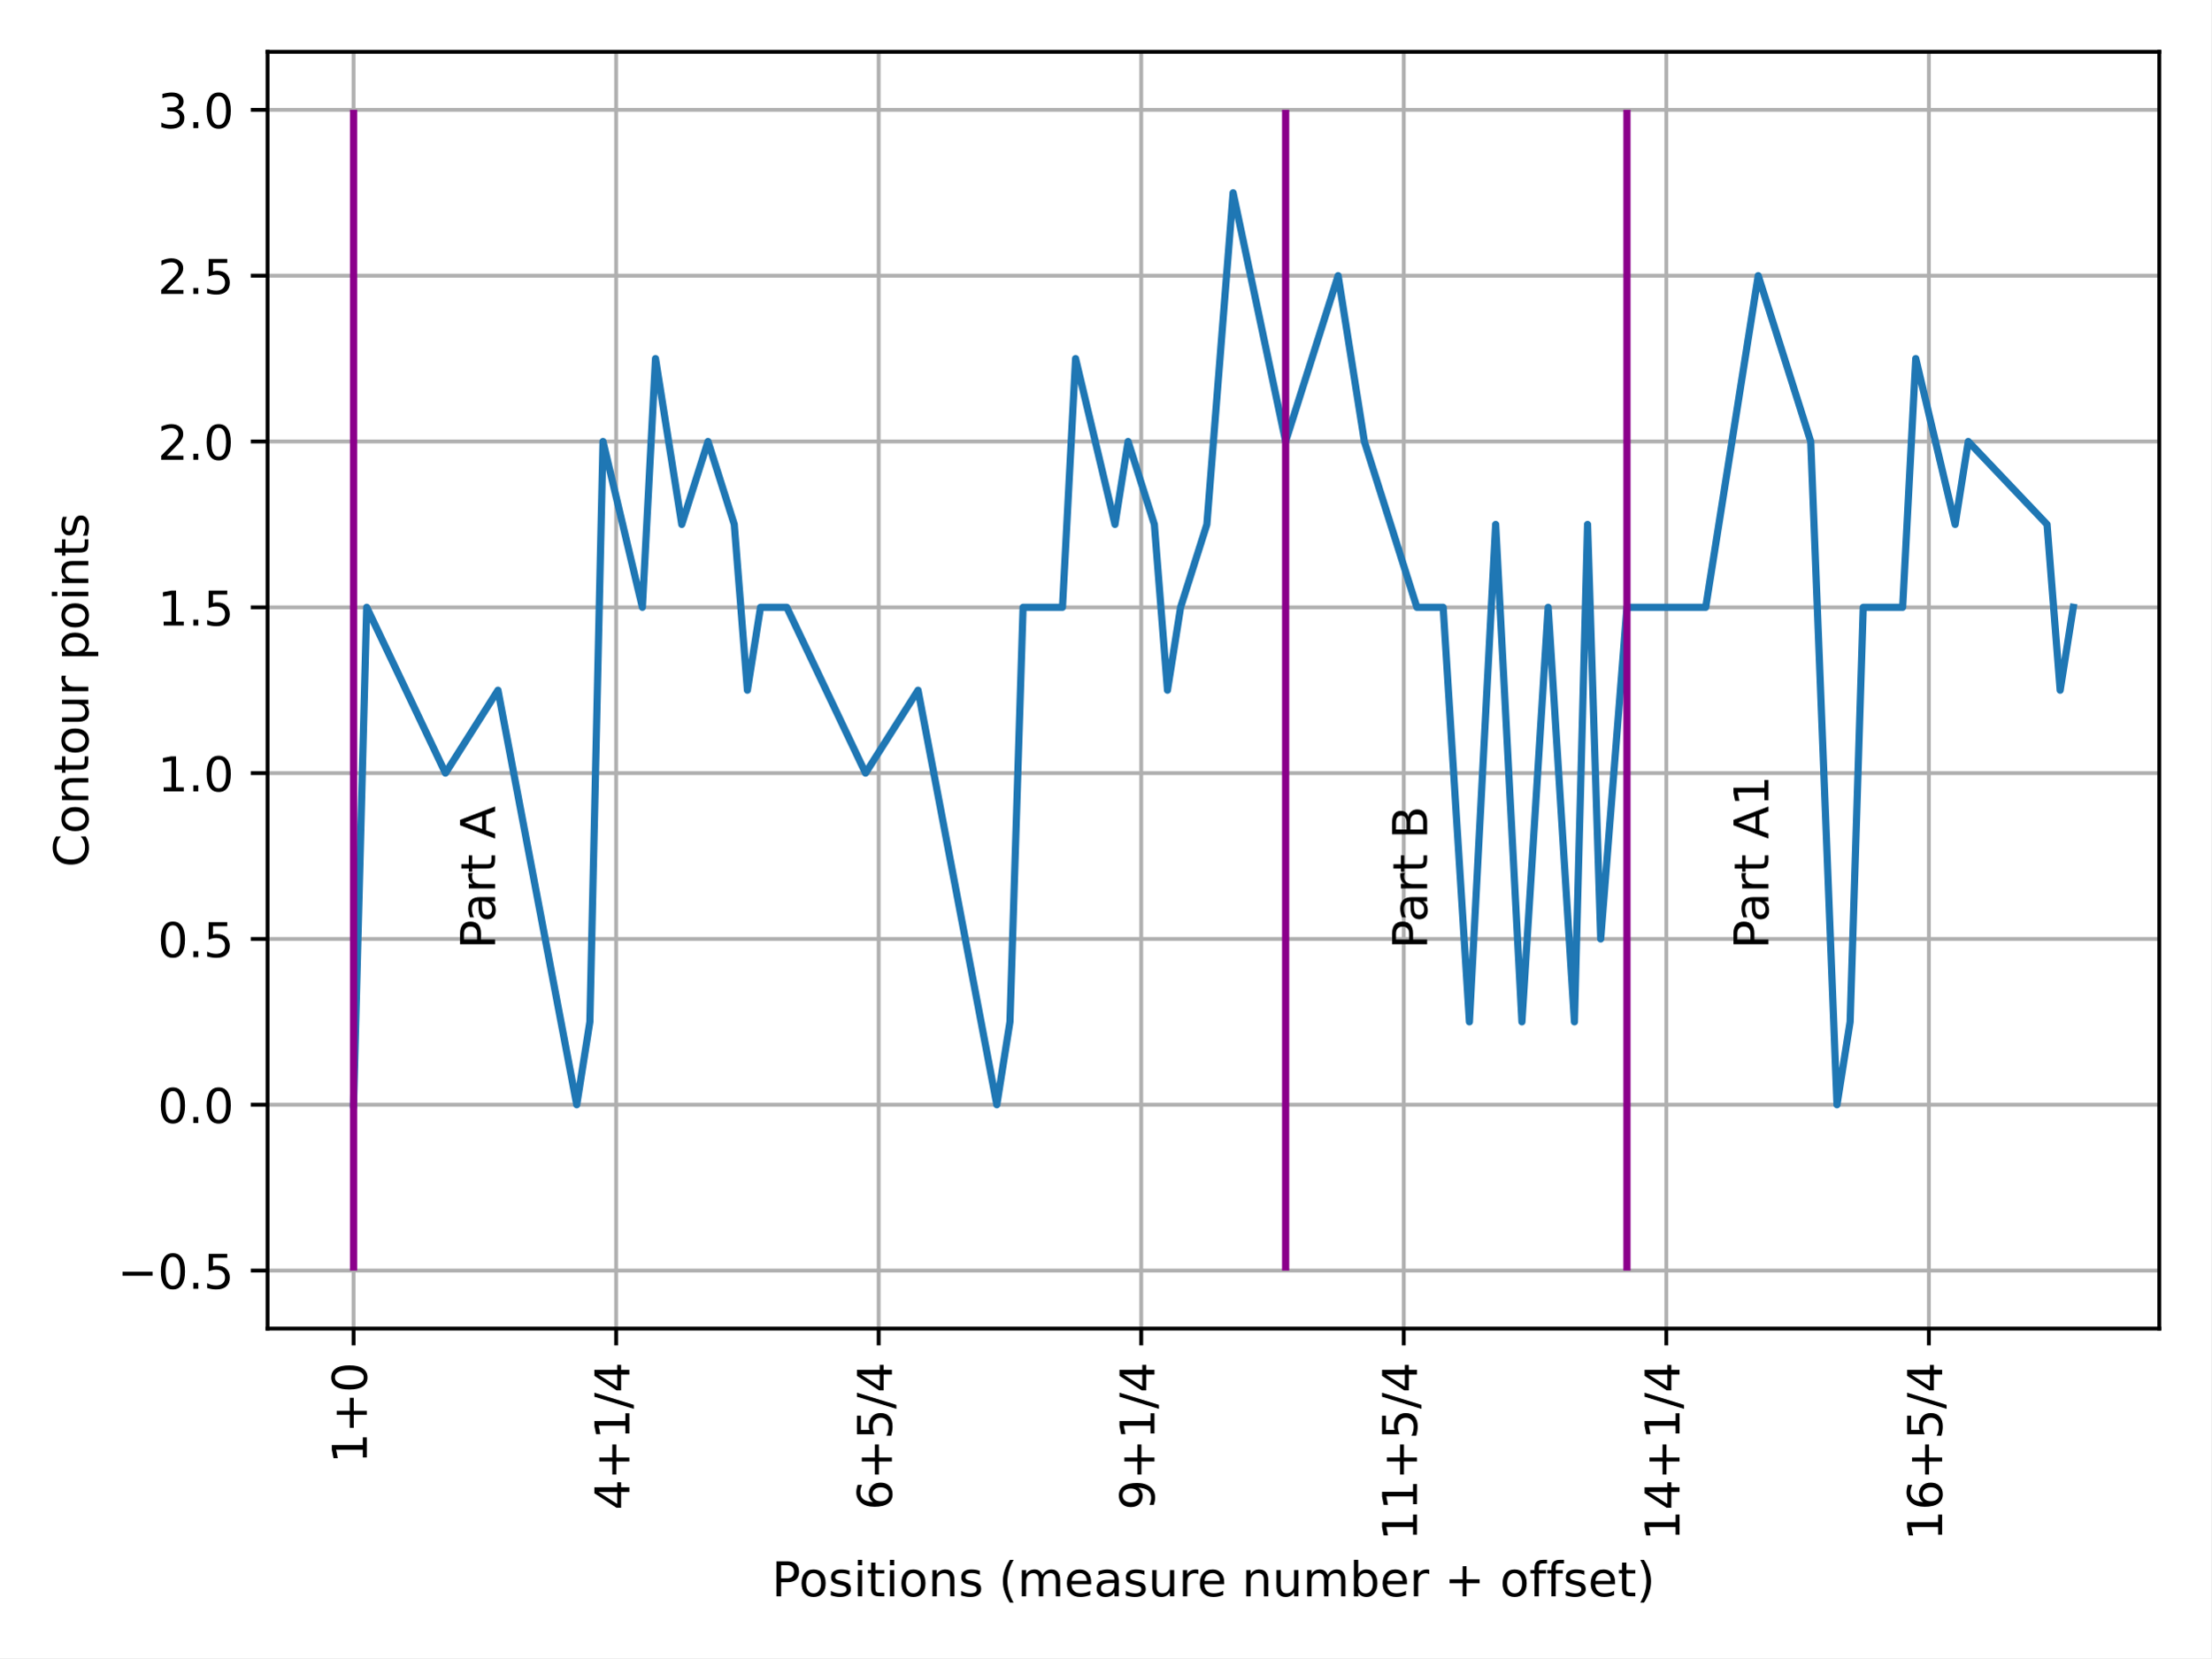
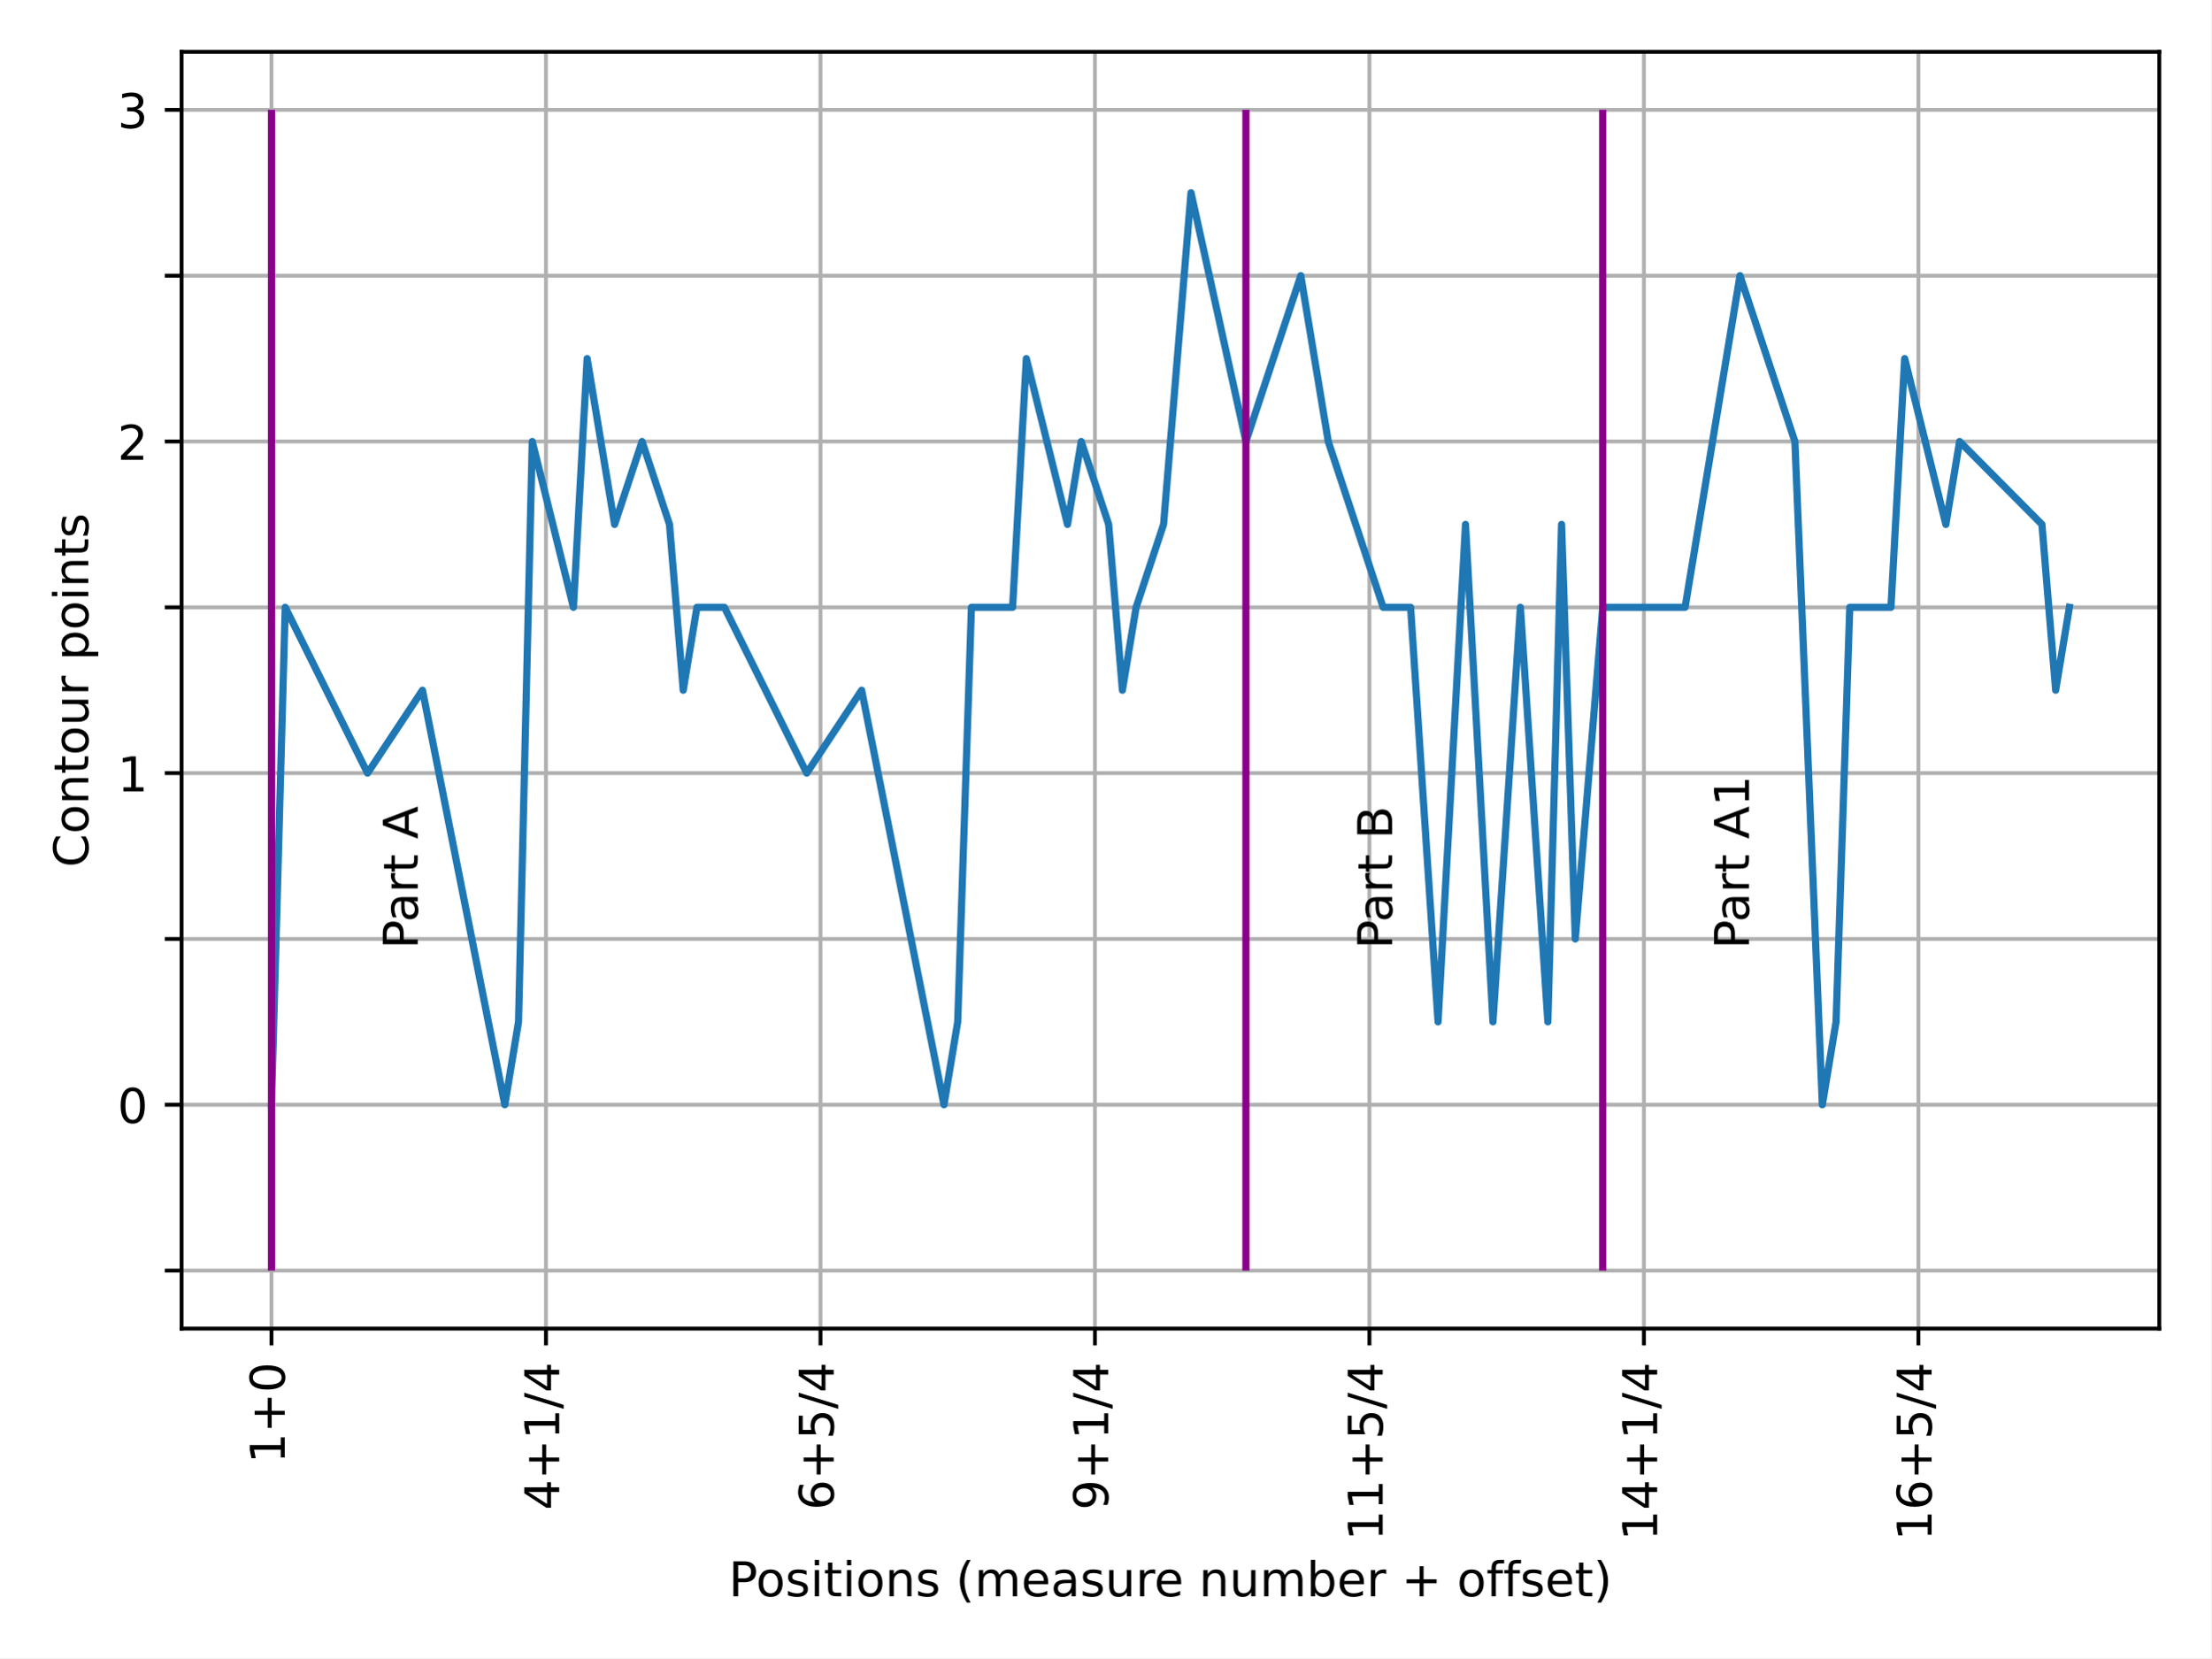
<svg xmlns="http://www.w3.org/2000/svg" xmlns:xlink="http://www.w3.org/1999/xlink" width="460.8pt" height="345.6pt" viewBox="0 0 460.8 345.6" version="1.1">
  <defs>
    <style type="text/css">*{stroke-linejoin: round; stroke-linecap: butt}</style>
  </defs>
  <g id="figure_1">
    <g id="patch_1">
      <path d="M 0 345.6  L 460.8 345.6  L 460.8 0  L 0 0  z " style="fill: #ffffff" />
    </g>
    <g id="axes_1">
      <g id="patch_2">
-         <path d="M 55.761 276.923  L 450 276.923  L 450 10.8  L 55.761 10.8  z " style="fill: #ffffff" />
+         <path d="M 37.841 276.923  L 450 276.923  L 450 10.8  L 37.841 10.8  z " style="fill: #ffffff" />
      </g>
      <g id="matplotlib.axis_1">
        <g id="xtick_1">
          <g id="line2d_1">
-             <path d="M 73.681 276.923  L 73.681 10.8  " clip-path="url(#pb06213fac6)" style="fill: none; stroke: #b0b0b0; stroke-width: 0.8; stroke-linecap: square" />
+             <path d="M 56.575 276.923  L 56.575 10.8  " clip-path="url(#p0c2e4387d0)" style="fill: none; stroke: #b0b0b0; stroke-width: 0.8; stroke-linecap: square" />
          </g>
          <g id="line2d_2">
            <defs>
-               <path id="m5da6b6246c" d="M 0 0  L 0 3.5  " style="stroke: #000000; stroke-width: 0.8" />
+               <path id="m12ea54682a" d="M 0 0  L 0 3.5  " style="stroke: #000000; stroke-width: 0.8" />
            </defs>
            <g>
-               <use xlink:href="#m5da6b6246c" x="73.681" y="276.923" style="stroke: #000000; stroke-width: 0.8" />
+               <use xlink:href="#m12ea54682a" x="56.575" y="276.923" style="stroke: #000000; stroke-width: 0.8" />
            </g>
          </g>
          <g id="text_1">
-             <g transform="translate(76.44027 305.0281) rotate(-90) scale(0.1 -0.1)">
+             <g transform="translate(59.33452 305.0281) rotate(-90) scale(0.1 -0.1)">
              <defs>
                <path id="DejaVuSans-31" d="M 794 531  L 1825 531  L 1825 4091  L 703 3866  L 703 4441  L 1819 4666  L 2450 4666  L 2450 531  L 3481 531  L 3481 0  L 794 0  L 794 531  z " transform="scale(0.015625)" />
                <path id="DejaVuSans-2b" d="M 2944 4013  L 2944 2272  L 4684 2272  L 4684 1741  L 2944 1741  L 2944 0  L 2419 0  L 2419 1741  L 678 1741  L 678 2272  L 2419 2272  L 2419 4013  L 2944 4013  z " transform="scale(0.015625)" />
                <path id="DejaVuSans-30" d="M 2034 4250  Q 1547 4250 1301 3770  Q 1056 3291 1056 2328  Q 1056 1369 1301 889  Q 1547 409 2034 409  Q 2525 409 2770 889  Q 3016 1369 3016 2328  Q 3016 3291 2770 3770  Q 2525 4250 2034 4250  z M 2034 4750  Q 2819 4750 3233 4129  Q 3647 3509 3647 2328  Q 3647 1150 3233 529  Q 2819 -91 2034 -91  Q 1250 -91 836 529  Q 422 1150 422 2328  Q 422 3509 836 4129  Q 1250 4750 2034 4750  z " transform="scale(0.015625)" />
              </defs>
              <use xlink:href="#DejaVuSans-31" />
              <use xlink:href="#DejaVuSans-2b" x="63.623" />
              <use xlink:href="#DejaVuSans-30" x="147.412" />
            </g>
          </g>
        </g>
        <g id="xtick_2">
          <g id="line2d_3">
-             <path d="M 128.398 276.923  L 128.398 10.8  " clip-path="url(#pb06213fac6)" style="fill: none; stroke: #b0b0b0; stroke-width: 0.8; stroke-linecap: square" />
+             <path d="M 113.78 276.923  L 113.78 10.8  " clip-path="url(#p0c2e4387d0)" style="fill: none; stroke: #b0b0b0; stroke-width: 0.8; stroke-linecap: square" />
          </g>
          <g id="line2d_4">
            <g>
-               <use xlink:href="#m5da6b6246c" x="128.398" y="276.923" style="stroke: #000000; stroke-width: 0.8" />
+               <use xlink:href="#m12ea54682a" x="113.78" y="276.923" style="stroke: #000000; stroke-width: 0.8" />
            </g>
          </g>
          <g id="text_2">
-             <g transform="translate(131.1577 314.7594) rotate(-90) scale(0.1 -0.1)">
+             <g transform="translate(116.5391 314.7594) rotate(-90) scale(0.1 -0.1)">
              <defs>
                <path id="DejaVuSans-34" d="M 2419 4116  L 825 1625  L 2419 1625  L 2419 4116  z M 2253 4666  L 3047 4666  L 3047 1625  L 3713 1625  L 3713 1100  L 3047 1100  L 3047 0  L 2419 0  L 2419 1100  L 313 1100  L 313 1709  L 2253 4666  z " transform="scale(0.015625)" />
                <path id="DejaVuSans-2f" d="M 1625 4666  L 2156 4666  L 531 -594  L 0 -594  L 1625 4666  z " transform="scale(0.015625)" />
              </defs>
              <use xlink:href="#DejaVuSans-34" />
              <use xlink:href="#DejaVuSans-2b" x="63.623" />
              <use xlink:href="#DejaVuSans-31" x="147.412" />
              <use xlink:href="#DejaVuSans-2f" x="211.035" />
              <use xlink:href="#DejaVuSans-34" x="244.727" />
            </g>
          </g>
        </g>
        <g id="xtick_3">
          <g id="line2d_5">
-             <path d="M 183.116 276.923  L 183.116 10.8  " clip-path="url(#pb06213fac6)" style="fill: none; stroke: #b0b0b0; stroke-width: 0.8; stroke-linecap: square" />
+             <path d="M 170.984 276.923  L 170.984 10.8  " clip-path="url(#p0c2e4387d0)" style="fill: none; stroke: #b0b0b0; stroke-width: 0.8; stroke-linecap: square" />
          </g>
          <g id="line2d_6">
            <g>
-               <use xlink:href="#m5da6b6246c" x="183.116" y="276.923" style="stroke: #000000; stroke-width: 0.8" />
+               <use xlink:href="#m12ea54682a" x="170.984" y="276.923" style="stroke: #000000; stroke-width: 0.8" />
            </g>
          </g>
          <g id="text_3">
-             <g transform="translate(185.8751 314.7594) rotate(-90) scale(0.1 -0.1)">
+             <g transform="translate(173.7438 314.7594) rotate(-90) scale(0.1 -0.1)">
              <defs>
                <path id="DejaVuSans-36" d="M 2113 2584  Q 1688 2584 1439 2293  Q 1191 2003 1191 1497  Q 1191 994 1439 701  Q 1688 409 2113 409  Q 2538 409 2786 701  Q 3034 994 3034 1497  Q 3034 2003 2786 2293  Q 2538 2584 2113 2584  z M 3366 4563  L 3366 3988  Q 3128 4100 2886 4159  Q 2644 4219 2406 4219  Q 1781 4219 1451 3797  Q 1122 3375 1075 2522  Q 1259 2794 1537 2939  Q 1816 3084 2150 3084  Q 2853 3084 3261 2657  Q 3669 2231 3669 1497  Q 3669 778 3244 343  Q 2819 -91 2113 -91  Q 1303 -91 875 529  Q 447 1150 447 2328  Q 447 3434 972 4092  Q 1497 4750 2381 4750  Q 2619 4750 2861 4703  Q 3103 4656 3366 4563  z " transform="scale(0.015625)" />
                <path id="DejaVuSans-35" d="M 691 4666  L 3169 4666  L 3169 4134  L 1269 4134  L 1269 2991  Q 1406 3038 1543 3061  Q 1681 3084 1819 3084  Q 2600 3084 3056 2656  Q 3513 2228 3513 1497  Q 3513 744 3044 326  Q 2575 -91 1722 -91  Q 1428 -91 1123 -41  Q 819 9 494 109  L 494 744  Q 775 591 1075 516  Q 1375 441 1709 441  Q 2250 441 2565 725  Q 2881 1009 2881 1497  Q 2881 1984 2565 2268  Q 2250 2553 1709 2553  Q 1456 2553 1204 2497  Q 953 2441 691 2322  L 691 4666  z " transform="scale(0.015625)" />
              </defs>
              <use xlink:href="#DejaVuSans-36" />
              <use xlink:href="#DejaVuSans-2b" x="63.623" />
              <use xlink:href="#DejaVuSans-35" x="147.412" />
              <use xlink:href="#DejaVuSans-2f" x="211.035" />
              <use xlink:href="#DejaVuSans-34" x="244.727" />
            </g>
          </g>
        </g>
        <g id="xtick_4">
          <g id="line2d_7">
-             <path d="M 237.833 276.923  L 237.833 10.8  " clip-path="url(#pb06213fac6)" style="fill: none; stroke: #b0b0b0; stroke-width: 0.8; stroke-linecap: square" />
+             <path d="M 228.189 276.923  L 228.189 10.8  " clip-path="url(#p0c2e4387d0)" style="fill: none; stroke: #b0b0b0; stroke-width: 0.8; stroke-linecap: square" />
          </g>
          <g id="line2d_8">
            <g>
-               <use xlink:href="#m5da6b6246c" x="237.833" y="276.923" style="stroke: #000000; stroke-width: 0.8" />
+               <use xlink:href="#m12ea54682a" x="228.189" y="276.923" style="stroke: #000000; stroke-width: 0.8" />
            </g>
          </g>
          <g id="text_4">
-             <g transform="translate(240.5926 314.7594) rotate(-90) scale(0.1 -0.1)">
+             <g transform="translate(230.9484 314.7594) rotate(-90) scale(0.1 -0.1)">
              <defs>
                <path id="DejaVuSans-39" d="M 703 97  L 703 672  Q 941 559 1184 500  Q 1428 441 1663 441  Q 2288 441 2617 861  Q 2947 1281 2994 2138  Q 2813 1869 2534 1725  Q 2256 1581 1919 1581  Q 1219 1581 811 2004  Q 403 2428 403 3163  Q 403 3881 828 4315  Q 1253 4750 1959 4750  Q 2769 4750 3195 4129  Q 3622 3509 3622 2328  Q 3622 1225 3098 567  Q 2575 -91 1691 -91  Q 1453 -91 1209 -44  Q 966 3 703 97  z M 1959 2075  Q 2384 2075 2632 2365  Q 2881 2656 2881 3163  Q 2881 3666 2632 3958  Q 2384 4250 1959 4250  Q 1534 4250 1286 3958  Q 1038 3666 1038 3163  Q 1038 2656 1286 2365  Q 1534 2075 1959 2075  z " transform="scale(0.015625)" />
              </defs>
              <use xlink:href="#DejaVuSans-39" />
              <use xlink:href="#DejaVuSans-2b" x="63.623" />
              <use xlink:href="#DejaVuSans-31" x="147.412" />
              <use xlink:href="#DejaVuSans-2f" x="211.035" />
              <use xlink:href="#DejaVuSans-34" x="244.727" />
            </g>
          </g>
        </g>
        <g id="xtick_5">
          <g id="line2d_9">
-             <path d="M 292.551 276.923  L 292.551 10.8  " clip-path="url(#pb06213fac6)" style="fill: none; stroke: #b0b0b0; stroke-width: 0.8; stroke-linecap: square" />
+             <path d="M 285.394 276.923  L 285.394 10.8  " clip-path="url(#p0c2e4387d0)" style="fill: none; stroke: #b0b0b0; stroke-width: 0.8; stroke-linecap: square" />
          </g>
          <g id="line2d_10">
            <g>
-               <use xlink:href="#m5da6b6246c" x="292.551" y="276.923" style="stroke: #000000; stroke-width: 0.8" />
+               <use xlink:href="#m12ea54682a" x="285.394" y="276.923" style="stroke: #000000; stroke-width: 0.8" />
            </g>
          </g>
          <g id="text_5">
-             <g transform="translate(295.31 321.1219) rotate(-90) scale(0.1 -0.1)">
+             <g transform="translate(288.153 321.1219) rotate(-90) scale(0.1 -0.1)">
              <use xlink:href="#DejaVuSans-31" />
              <use xlink:href="#DejaVuSans-31" x="63.623" />
              <use xlink:href="#DejaVuSans-2b" x="127.246" />
              <use xlink:href="#DejaVuSans-35" x="211.035" />
              <use xlink:href="#DejaVuSans-2f" x="274.658" />
              <use xlink:href="#DejaVuSans-34" x="308.35" />
            </g>
          </g>
        </g>
        <g id="xtick_6">
          <g id="line2d_11">
-             <path d="M 347.268 276.923  L 347.268 10.8  " clip-path="url(#pb06213fac6)" style="fill: none; stroke: #b0b0b0; stroke-width: 0.8; stroke-linecap: square" />
+             <path d="M 342.598 276.923  L 342.598 10.8  " clip-path="url(#p0c2e4387d0)" style="fill: none; stroke: #b0b0b0; stroke-width: 0.8; stroke-linecap: square" />
          </g>
          <g id="line2d_12">
            <g>
-               <use xlink:href="#m5da6b6246c" x="347.268" y="276.923" style="stroke: #000000; stroke-width: 0.8" />
+               <use xlink:href="#m12ea54682a" x="342.598" y="276.923" style="stroke: #000000; stroke-width: 0.8" />
            </g>
          </g>
          <g id="text_6">
-             <g transform="translate(350.0274 321.1219) rotate(-90) scale(0.1 -0.1)">
+             <g transform="translate(345.3577 321.1219) rotate(-90) scale(0.1 -0.1)">
              <use xlink:href="#DejaVuSans-31" />
              <use xlink:href="#DejaVuSans-34" x="63.623" />
              <use xlink:href="#DejaVuSans-2b" x="127.246" />
              <use xlink:href="#DejaVuSans-31" x="211.035" />
              <use xlink:href="#DejaVuSans-2f" x="274.658" />
              <use xlink:href="#DejaVuSans-34" x="308.35" />
            </g>
          </g>
        </g>
        <g id="xtick_7">
          <g id="line2d_13">
-             <path d="M 401.985 276.923  L 401.985 10.8  " clip-path="url(#pb06213fac6)" style="fill: none; stroke: #b0b0b0; stroke-width: 0.8; stroke-linecap: square" />
+             <path d="M 399.803 276.923  L 399.803 10.8  " clip-path="url(#p0c2e4387d0)" style="fill: none; stroke: #b0b0b0; stroke-width: 0.8; stroke-linecap: square" />
          </g>
          <g id="line2d_14">
            <g>
-               <use xlink:href="#m5da6b6246c" x="401.985" y="276.923" style="stroke: #000000; stroke-width: 0.8" />
+               <use xlink:href="#m12ea54682a" x="399.803" y="276.923" style="stroke: #000000; stroke-width: 0.8" />
            </g>
          </g>
          <g id="text_7">
-             <g transform="translate(404.7448 321.1219) rotate(-90) scale(0.1 -0.1)">
+             <g transform="translate(402.5623 321.1219) rotate(-90) scale(0.1 -0.1)">
              <use xlink:href="#DejaVuSans-31" />
              <use xlink:href="#DejaVuSans-36" x="63.623" />
              <use xlink:href="#DejaVuSans-2b" x="127.246" />
              <use xlink:href="#DejaVuSans-35" x="211.035" />
              <use xlink:href="#DejaVuSans-2f" x="274.658" />
              <use xlink:href="#DejaVuSans-34" x="308.35" />
            </g>
          </g>
        </g>
        <g id="text_8">
-           <g transform="translate(160.825 332.7203) scale(0.1 -0.1)">
+           <g transform="translate(151.8648 332.7203) scale(0.1 -0.1)">
            <defs>
              <path id="DejaVuSans-50" d="M 1259 4147  L 1259 2394  L 2053 2394  Q 2494 2394 2734 2622  Q 2975 2850 2975 3272  Q 2975 3691 2734 3919  Q 2494 4147 2053 4147  L 1259 4147  z M 628 4666  L 2053 4666  Q 2838 4666 3239 4311  Q 3641 3956 3641 3272  Q 3641 2581 3239 2228  Q 2838 1875 2053 1875  L 1259 1875  L 1259 0  L 628 0  L 628 4666  z " transform="scale(0.015625)" />
              <path id="DejaVuSans-6f" d="M 1959 3097  Q 1497 3097 1228 2736  Q 959 2375 959 1747  Q 959 1119 1226 758  Q 1494 397 1959 397  Q 2419 397 2687 759  Q 2956 1122 2956 1747  Q 2956 2369 2687 2733  Q 2419 3097 1959 3097  z M 1959 3584  Q 2709 3584 3137 3096  Q 3566 2609 3566 1747  Q 3566 888 3137 398  Q 2709 -91 1959 -91  Q 1206 -91 779 398  Q 353 888 353 1747  Q 353 2609 779 3096  Q 1206 3584 1959 3584  z " transform="scale(0.015625)" />
              <path id="DejaVuSans-73" d="M 2834 3397  L 2834 2853  Q 2591 2978 2328 3040  Q 2066 3103 1784 3103  Q 1356 3103 1142 2972  Q 928 2841 928 2578  Q 928 2378 1081 2264  Q 1234 2150 1697 2047  L 1894 2003  Q 2506 1872 2764 1633  Q 3022 1394 3022 966  Q 3022 478 2636 193  Q 2250 -91 1575 -91  Q 1294 -91 989 -36  Q 684 19 347 128  L 347 722  Q 666 556 975 473  Q 1284 391 1588 391  Q 1994 391 2212 530  Q 2431 669 2431 922  Q 2431 1156 2273 1281  Q 2116 1406 1581 1522  L 1381 1569  Q 847 1681 609 1914  Q 372 2147 372 2553  Q 372 3047 722 3315  Q 1072 3584 1716 3584  Q 2034 3584 2315 3537  Q 2597 3491 2834 3397  z " transform="scale(0.015625)" />
              <path id="DejaVuSans-69" d="M 603 3500  L 1178 3500  L 1178 0  L 603 0  L 603 3500  z M 603 4863  L 1178 4863  L 1178 4134  L 603 4134  L 603 4863  z " transform="scale(0.015625)" />
              <path id="DejaVuSans-74" d="M 1172 4494  L 1172 3500  L 2356 3500  L 2356 3053  L 1172 3053  L 1172 1153  Q 1172 725 1289 603  Q 1406 481 1766 481  L 2356 481  L 2356 0  L 1766 0  Q 1100 0 847 248  Q 594 497 594 1153  L 594 3053  L 172 3053  L 172 3500  L 594 3500  L 594 4494  L 1172 4494  z " transform="scale(0.015625)" />
              <path id="DejaVuSans-6e" d="M 3513 2113  L 3513 0  L 2938 0  L 2938 2094  Q 2938 2591 2744 2837  Q 2550 3084 2163 3084  Q 1697 3084 1428 2787  Q 1159 2491 1159 1978  L 1159 0  L 581 0  L 581 3500  L 1159 3500  L 1159 2956  Q 1366 3272 1645 3428  Q 1925 3584 2291 3584  Q 2894 3584 3203 3211  Q 3513 2838 3513 2113  z " transform="scale(0.015625)" />
              <path id="DejaVuSans-20" transform="scale(0.015625)" />
              <path id="DejaVuSans-28" d="M 1984 4856  Q 1566 4138 1362 3434  Q 1159 2731 1159 2009  Q 1159 1288 1364 580  Q 1569 -128 1984 -844  L 1484 -844  Q 1016 -109 783 600  Q 550 1309 550 2009  Q 550 2706 781 3412  Q 1013 4119 1484 4856  L 1984 4856  z " transform="scale(0.015625)" />
              <path id="DejaVuSans-6d" d="M 3328 2828  Q 3544 3216 3844 3400  Q 4144 3584 4550 3584  Q 5097 3584 5394 3201  Q 5691 2819 5691 2113  L 5691 0  L 5113 0  L 5113 2094  Q 5113 2597 4934 2840  Q 4756 3084 4391 3084  Q 3944 3084 3684 2787  Q 3425 2491 3425 1978  L 3425 0  L 2847 0  L 2847 2094  Q 2847 2600 2669 2842  Q 2491 3084 2119 3084  Q 1678 3084 1418 2786  Q 1159 2488 1159 1978  L 1159 0  L 581 0  L 581 3500  L 1159 3500  L 1159 2956  Q 1356 3278 1631 3431  Q 1906 3584 2284 3584  Q 2666 3584 2933 3390  Q 3200 3197 3328 2828  z " transform="scale(0.015625)" />
              <path id="DejaVuSans-65" d="M 3597 1894  L 3597 1613  L 953 1613  Q 991 1019 1311 708  Q 1631 397 2203 397  Q 2534 397 2845 478  Q 3156 559 3463 722  L 3463 178  Q 3153 47 2828 -22  Q 2503 -91 2169 -91  Q 1331 -91 842 396  Q 353 884 353 1716  Q 353 2575 817 3079  Q 1281 3584 2069 3584  Q 2775 3584 3186 3129  Q 3597 2675 3597 1894  z M 3022 2063  Q 3016 2534 2758 2815  Q 2500 3097 2075 3097  Q 1594 3097 1305 2825  Q 1016 2553 972 2059  L 3022 2063  z " transform="scale(0.015625)" />
              <path id="DejaVuSans-61" d="M 2194 1759  Q 1497 1759 1228 1600  Q 959 1441 959 1056  Q 959 750 1161 570  Q 1363 391 1709 391  Q 2188 391 2477 730  Q 2766 1069 2766 1631  L 2766 1759  L 2194 1759  z M 3341 1997  L 3341 0  L 2766 0  L 2766 531  Q 2569 213 2275 61  Q 1981 -91 1556 -91  Q 1019 -91 701 211  Q 384 513 384 1019  Q 384 1609 779 1909  Q 1175 2209 1959 2209  L 2766 2209  L 2766 2266  Q 2766 2663 2505 2880  Q 2244 3097 1772 3097  Q 1472 3097 1187 3025  Q 903 2953 641 2809  L 641 3341  Q 956 3463 1253 3523  Q 1550 3584 1831 3584  Q 2591 3584 2966 3190  Q 3341 2797 3341 1997  z " transform="scale(0.015625)" />
              <path id="DejaVuSans-75" d="M 544 1381  L 544 3500  L 1119 3500  L 1119 1403  Q 1119 906 1312 657  Q 1506 409 1894 409  Q 2359 409 2629 706  Q 2900 1003 2900 1516  L 2900 3500  L 3475 3500  L 3475 0  L 2900 0  L 2900 538  Q 2691 219 2414 64  Q 2138 -91 1772 -91  Q 1169 -91 856 284  Q 544 659 544 1381  z M 1991 3584  L 1991 3584  z " transform="scale(0.015625)" />
              <path id="DejaVuSans-72" d="M 2631 2963  Q 2534 3019 2420 3045  Q 2306 3072 2169 3072  Q 1681 3072 1420 2755  Q 1159 2438 1159 1844  L 1159 0  L 581 0  L 581 3500  L 1159 3500  L 1159 2956  Q 1341 3275 1631 3429  Q 1922 3584 2338 3584  Q 2397 3584 2469 3576  Q 2541 3569 2628 3553  L 2631 2963  z " transform="scale(0.015625)" />
              <path id="DejaVuSans-62" d="M 3116 1747  Q 3116 2381 2855 2742  Q 2594 3103 2138 3103  Q 1681 3103 1420 2742  Q 1159 2381 1159 1747  Q 1159 1113 1420 752  Q 1681 391 2138 391  Q 2594 391 2855 752  Q 3116 1113 3116 1747  z M 1159 2969  Q 1341 3281 1617 3432  Q 1894 3584 2278 3584  Q 2916 3584 3314 3078  Q 3713 2572 3713 1747  Q 3713 922 3314 415  Q 2916 -91 2278 -91  Q 1894 -91 1617 61  Q 1341 213 1159 525  L 1159 0  L 581 0  L 581 4863  L 1159 4863  L 1159 2969  z " transform="scale(0.015625)" />
              <path id="DejaVuSans-66" d="M 2375 4863  L 2375 4384  L 1825 4384  Q 1516 4384 1395 4259  Q 1275 4134 1275 3809  L 1275 3500  L 2222 3500  L 2222 3053  L 1275 3053  L 1275 0  L 697 0  L 697 3053  L 147 3053  L 147 3500  L 697 3500  L 697 3744  Q 697 4328 969 4595  Q 1241 4863 1831 4863  L 2375 4863  z " transform="scale(0.015625)" />
              <path id="DejaVuSans-29" d="M 513 4856  L 1013 4856  Q 1481 4119 1714 3412  Q 1947 2706 1947 2009  Q 1947 1309 1714 600  Q 1481 -109 1013 -844  L 513 -844  Q 928 -128 1133 580  Q 1338 1288 1338 2009  Q 1338 2731 1133 3434  Q 928 4138 513 4856  z " transform="scale(0.015625)" />
            </defs>
            <use xlink:href="#DejaVuSans-50" />
            <use xlink:href="#DejaVuSans-6f" x="56.678" />
            <use xlink:href="#DejaVuSans-73" x="117.859" />
            <use xlink:href="#DejaVuSans-69" x="169.959" />
            <use xlink:href="#DejaVuSans-74" x="197.742" />
            <use xlink:href="#DejaVuSans-69" x="236.951" />
            <use xlink:href="#DejaVuSans-6f" x="264.734" />
            <use xlink:href="#DejaVuSans-6e" x="325.916" />
            <use xlink:href="#DejaVuSans-73" x="389.295" />
            <use xlink:href="#DejaVuSans-20" x="441.395" />
            <use xlink:href="#DejaVuSans-28" x="473.182" />
            <use xlink:href="#DejaVuSans-6d" x="512.195" />
            <use xlink:href="#DejaVuSans-65" x="609.607" />
            <use xlink:href="#DejaVuSans-61" x="671.131" />
            <use xlink:href="#DejaVuSans-73" x="732.41" />
            <use xlink:href="#DejaVuSans-75" x="784.51" />
            <use xlink:href="#DejaVuSans-72" x="847.889" />
            <use xlink:href="#DejaVuSans-65" x="886.752" />
            <use xlink:href="#DejaVuSans-20" x="948.275" />
            <use xlink:href="#DejaVuSans-6e" x="980.062" />
            <use xlink:href="#DejaVuSans-75" x="1043.441" />
            <use xlink:href="#DejaVuSans-6d" x="1106.82" />
            <use xlink:href="#DejaVuSans-62" x="1204.232" />
            <use xlink:href="#DejaVuSans-65" x="1267.709" />
            <use xlink:href="#DejaVuSans-72" x="1329.232" />
            <use xlink:href="#DejaVuSans-20" x="1370.346" />
            <use xlink:href="#DejaVuSans-2b" x="1402.133" />
            <use xlink:href="#DejaVuSans-20" x="1485.922" />
            <use xlink:href="#DejaVuSans-6f" x="1517.709" />
            <use xlink:href="#DejaVuSans-66" x="1578.891" />
            <use xlink:href="#DejaVuSans-66" x="1614.096" />
            <use xlink:href="#DejaVuSans-73" x="1649.301" />
            <use xlink:href="#DejaVuSans-65" x="1701.4" />
            <use xlink:href="#DejaVuSans-74" x="1762.924" />
            <use xlink:href="#DejaVuSans-29" x="1802.133" />
          </g>
        </g>
      </g>
      <g id="matplotlib.axis_2">
        <g id="ytick_1">
          <g id="line2d_15">
-             <path d="M 55.761 264.827  L 450 264.827  " clip-path="url(#pb06213fac6)" style="fill: none; stroke: #b0b0b0; stroke-width: 0.8; stroke-linecap: square" />
+             <path d="M 37.841 264.827  L 450 264.827  " clip-path="url(#p0c2e4387d0)" style="fill: none; stroke: #b0b0b0; stroke-width: 0.8; stroke-linecap: square" />
          </g>
          <g id="line2d_16">
            <defs>
-               <path id="m30b21187e5" d="M 0 0  L -3.5 0  " style="stroke: #000000; stroke-width: 0.8" />
+               <path id="me66c612d1b" d="M 0 0  L -3.5 0  " style="stroke: #000000; stroke-width: 0.8" />
            </defs>
            <g>
-               <use xlink:href="#m30b21187e5" x="55.761" y="264.827" style="stroke: #000000; stroke-width: 0.8" />
-             </g>
-           </g>
-           <g id="text_9">
-             <g transform="translate(24.47812 268.6261) scale(0.1 -0.1)">
-               <defs>
-                 <path id="DejaVuSans-2212" d="M 678 2272  L 4684 2272  L 4684 1741  L 678 1741  L 678 2272  z " transform="scale(0.015625)" />
-                 <path id="DejaVuSans-2e" d="M 684 794  L 1344 794  L 1344 0  L 684 0  L 684 794  z " transform="scale(0.015625)" />
-               </defs>
-               <use xlink:href="#DejaVuSans-2212" />
-               <use xlink:href="#DejaVuSans-30" x="83.789" />
-               <use xlink:href="#DejaVuSans-2e" x="147.412" />
-               <use xlink:href="#DejaVuSans-35" x="179.199" />
+               <use xlink:href="#me66c612d1b" x="37.841" y="264.827" style="stroke: #000000; stroke-width: 0.8" />
            </g>
          </g>
        </g>
        <g id="ytick_2">
          <g id="line2d_17">
-             <path d="M 55.761 230.265  L 450 230.265  " clip-path="url(#pb06213fac6)" style="fill: none; stroke: #b0b0b0; stroke-width: 0.8; stroke-linecap: square" />
+             <path d="M 37.841 230.265  L 450 230.265  " clip-path="url(#p0c2e4387d0)" style="fill: none; stroke: #b0b0b0; stroke-width: 0.8; stroke-linecap: square" />
          </g>
          <g id="line2d_18">
            <g>
-               <use xlink:href="#m30b21187e5" x="55.761" y="230.265" style="stroke: #000000; stroke-width: 0.8" />
-             </g>
-           </g>
-           <g id="text_10">
-             <g transform="translate(32.85781 234.0647) scale(0.1 -0.1)">
+               <use xlink:href="#me66c612d1b" x="37.841" y="230.265" style="stroke: #000000; stroke-width: 0.8" />
+             </g>
+           </g>
+           <g id="text_9">
+             <g transform="translate(24.47812 234.0647) scale(0.1 -0.1)">
              <use xlink:href="#DejaVuSans-30" />
-               <use xlink:href="#DejaVuSans-2e" x="63.623" />
-               <use xlink:href="#DejaVuSans-30" x="95.41" />
            </g>
          </g>
        </g>
        <g id="ytick_3">
          <g id="line2d_19">
-             <path d="M 55.761 195.704  L 450 195.704  " clip-path="url(#pb06213fac6)" style="fill: none; stroke: #b0b0b0; stroke-width: 0.8; stroke-linecap: square" />
+             <path d="M 37.841 195.704  L 450 195.704  " clip-path="url(#p0c2e4387d0)" style="fill: none; stroke: #b0b0b0; stroke-width: 0.8; stroke-linecap: square" />
          </g>
          <g id="line2d_20">
            <g>
-               <use xlink:href="#m30b21187e5" x="55.761" y="195.704" style="stroke: #000000; stroke-width: 0.8" />
-             </g>
-           </g>
-           <g id="text_11">
-             <g transform="translate(32.85781 199.5032) scale(0.1 -0.1)">
-               <use xlink:href="#DejaVuSans-30" />
-               <use xlink:href="#DejaVuSans-2e" x="63.623" />
-               <use xlink:href="#DejaVuSans-35" x="95.41" />
+               <use xlink:href="#me66c612d1b" x="37.841" y="195.704" style="stroke: #000000; stroke-width: 0.8" />
            </g>
          </g>
        </g>
        <g id="ytick_4">
          <g id="line2d_21">
-             <path d="M 55.761 161.142  L 450 161.142  " clip-path="url(#pb06213fac6)" style="fill: none; stroke: #b0b0b0; stroke-width: 0.8; stroke-linecap: square" />
+             <path d="M 37.841 161.142  L 450 161.142  " clip-path="url(#p0c2e4387d0)" style="fill: none; stroke: #b0b0b0; stroke-width: 0.8; stroke-linecap: square" />
          </g>
          <g id="line2d_22">
            <g>
-               <use xlink:href="#m30b21187e5" x="55.761" y="161.142" style="stroke: #000000; stroke-width: 0.8" />
-             </g>
-           </g>
-           <g id="text_12">
-             <g transform="translate(32.85781 164.9417) scale(0.1 -0.1)">
+               <use xlink:href="#me66c612d1b" x="37.841" y="161.142" style="stroke: #000000; stroke-width: 0.8" />
+             </g>
+           </g>
+           <g id="text_10">
+             <g transform="translate(24.47812 164.9417) scale(0.1 -0.1)">
              <use xlink:href="#DejaVuSans-31" />
-               <use xlink:href="#DejaVuSans-2e" x="63.623" />
-               <use xlink:href="#DejaVuSans-30" x="95.41" />
            </g>
          </g>
        </g>
        <g id="ytick_5">
          <g id="line2d_23">
-             <path d="M 55.761 126.581  L 450 126.581  " clip-path="url(#pb06213fac6)" style="fill: none; stroke: #b0b0b0; stroke-width: 0.8; stroke-linecap: square" />
+             <path d="M 37.841 126.581  L 450 126.581  " clip-path="url(#p0c2e4387d0)" style="fill: none; stroke: #b0b0b0; stroke-width: 0.8; stroke-linecap: square" />
          </g>
          <g id="line2d_24">
            <g>
-               <use xlink:href="#m30b21187e5" x="55.761" y="126.581" style="stroke: #000000; stroke-width: 0.8" />
-             </g>
-           </g>
-           <g id="text_13">
-             <g transform="translate(32.85781 130.3802) scale(0.1 -0.1)">
-               <use xlink:href="#DejaVuSans-31" />
-               <use xlink:href="#DejaVuSans-2e" x="63.623" />
-               <use xlink:href="#DejaVuSans-35" x="95.41" />
+               <use xlink:href="#me66c612d1b" x="37.841" y="126.581" style="stroke: #000000; stroke-width: 0.8" />
            </g>
          </g>
        </g>
        <g id="ytick_6">
          <g id="line2d_25">
-             <path d="M 55.761 92.019  L 450 92.019  " clip-path="url(#pb06213fac6)" style="fill: none; stroke: #b0b0b0; stroke-width: 0.8; stroke-linecap: square" />
+             <path d="M 37.841 92.019  L 450 92.019  " clip-path="url(#p0c2e4387d0)" style="fill: none; stroke: #b0b0b0; stroke-width: 0.8; stroke-linecap: square" />
          </g>
          <g id="line2d_26">
            <g>
-               <use xlink:href="#m30b21187e5" x="55.761" y="92.019" style="stroke: #000000; stroke-width: 0.8" />
-             </g>
-           </g>
-           <g id="text_14">
-             <g transform="translate(32.85781 95.81871) scale(0.1 -0.1)">
+               <use xlink:href="#me66c612d1b" x="37.841" y="92.019" style="stroke: #000000; stroke-width: 0.8" />
+             </g>
+           </g>
+           <g id="text_11">
+             <g transform="translate(24.47812 95.81871) scale(0.1 -0.1)">
              <defs>
                <path id="DejaVuSans-32" d="M 1228 531  L 3431 531  L 3431 0  L 469 0  L 469 531  Q 828 903 1448 1529  Q 2069 2156 2228 2338  Q 2531 2678 2651 2914  Q 2772 3150 2772 3378  Q 2772 3750 2511 3984  Q 2250 4219 1831 4219  Q 1534 4219 1204 4116  Q 875 4013 500 3803  L 500 4441  Q 881 4594 1212 4672  Q 1544 4750 1819 4750  Q 2544 4750 2975 4387  Q 3406 4025 3406 3419  Q 3406 3131 3298 2873  Q 3191 2616 2906 2266  Q 2828 2175 2409 1742  Q 1991 1309 1228 531  z " transform="scale(0.015625)" />
              </defs>
              <use xlink:href="#DejaVuSans-32" />
-               <use xlink:href="#DejaVuSans-2e" x="63.623" />
-               <use xlink:href="#DejaVuSans-30" x="95.41" />
            </g>
          </g>
        </g>
        <g id="ytick_7">
          <g id="line2d_27">
-             <path d="M 55.761 57.458  L 450 57.458  " clip-path="url(#pb06213fac6)" style="fill: none; stroke: #b0b0b0; stroke-width: 0.8; stroke-linecap: square" />
+             <path d="M 37.841 57.458  L 450 57.458  " clip-path="url(#p0c2e4387d0)" style="fill: none; stroke: #b0b0b0; stroke-width: 0.8; stroke-linecap: square" />
          </g>
          <g id="line2d_28">
            <g>
-               <use xlink:href="#m30b21187e5" x="55.761" y="57.458" style="stroke: #000000; stroke-width: 0.8" />
-             </g>
-           </g>
-           <g id="text_15">
-             <g transform="translate(32.85781 61.25722) scale(0.1 -0.1)">
-               <use xlink:href="#DejaVuSans-32" />
-               <use xlink:href="#DejaVuSans-2e" x="63.623" />
-               <use xlink:href="#DejaVuSans-35" x="95.41" />
+               <use xlink:href="#me66c612d1b" x="37.841" y="57.458" style="stroke: #000000; stroke-width: 0.8" />
            </g>
          </g>
        </g>
        <g id="ytick_8">
          <g id="line2d_29">
-             <path d="M 55.761 22.897  L 450 22.897  " clip-path="url(#pb06213fac6)" style="fill: none; stroke: #b0b0b0; stroke-width: 0.8; stroke-linecap: square" />
+             <path d="M 37.841 22.897  L 450 22.897  " clip-path="url(#p0c2e4387d0)" style="fill: none; stroke: #b0b0b0; stroke-width: 0.8; stroke-linecap: square" />
          </g>
          <g id="line2d_30">
            <g>
-               <use xlink:href="#m30b21187e5" x="55.761" y="22.897" style="stroke: #000000; stroke-width: 0.8" />
-             </g>
-           </g>
-           <g id="text_16">
-             <g transform="translate(32.85781 26.69574) scale(0.1 -0.1)">
+               <use xlink:href="#me66c612d1b" x="37.841" y="22.897" style="stroke: #000000; stroke-width: 0.8" />
+             </g>
+           </g>
+           <g id="text_12">
+             <g transform="translate(24.47812 26.69574) scale(0.1 -0.1)">
              <defs>
                <path id="DejaVuSans-33" d="M 2597 2516  Q 3050 2419 3304 2112  Q 3559 1806 3559 1356  Q 3559 666 3084 287  Q 2609 -91 1734 -91  Q 1441 -91 1130 -33  Q 819 25 488 141  L 488 750  Q 750 597 1062 519  Q 1375 441 1716 441  Q 2309 441 2620 675  Q 2931 909 2931 1356  Q 2931 1769 2642 2001  Q 2353 2234 1838 2234  L 1294 2234  L 1294 2753  L 1863 2753  Q 2328 2753 2575 2939  Q 2822 3125 2822 3475  Q 2822 3834 2567 4026  Q 2313 4219 1838 4219  Q 1578 4219 1281 4162  Q 984 4106 628 3988  L 628 4550  Q 988 4650 1302 4700  Q 1616 4750 1894 4750  Q 2613 4750 3031 4423  Q 3450 4097 3450 3541  Q 3450 3153 3228 2886  Q 3006 2619 2597 2516  z " transform="scale(0.015625)" />
              </defs>
              <use xlink:href="#DejaVuSans-33" />
-               <use xlink:href="#DejaVuSans-2e" x="63.623" />
-               <use xlink:href="#DejaVuSans-30" x="95.41" />
-             </g>
-           </g>
-         </g>
-         <g id="text_17">
+             </g>
+           </g>
+         </g>
+         <g id="text_13">
          <g transform="translate(18.39844 180.7703) rotate(-90) scale(0.1 -0.1)">
            <defs>
              <path id="DejaVuSans-43" d="M 4122 4306  L 4122 3641  Q 3803 3938 3442 4084  Q 3081 4231 2675 4231  Q 1875 4231 1450 3742  Q 1025 3253 1025 2328  Q 1025 1406 1450 917  Q 1875 428 2675 428  Q 3081 428 3442 575  Q 3803 722 4122 1019  L 4122 359  Q 3791 134 3420 21  Q 3050 -91 2638 -91  Q 1578 -91 968 557  Q 359 1206 359 2328  Q 359 3453 968 4101  Q 1578 4750 2638 4750  Q 3056 4750 3426 4639  Q 3797 4528 4122 4306  z " transform="scale(0.015625)" />
              <path id="DejaVuSans-70" d="M 1159 525  L 1159 -1331  L 581 -1331  L 581 3500  L 1159 3500  L 1159 2969  Q 1341 3281 1617 3432  Q 1894 3584 2278 3584  Q 2916 3584 3314 3078  Q 3713 2572 3713 1747  Q 3713 922 3314 415  Q 2916 -91 2278 -91  Q 1894 -91 1617 61  Q 1341 213 1159 525  z M 3116 1747  Q 3116 2381 2855 2742  Q 2594 3103 2138 3103  Q 1681 3103 1420 2742  Q 1159 2381 1159 1747  Q 1159 1113 1420 752  Q 1681 391 2138 391  Q 2594 391 2855 752  Q 3116 1113 3116 1747  z " transform="scale(0.015625)" />
            </defs>
            <use xlink:href="#DejaVuSans-43" />
            <use xlink:href="#DejaVuSans-6f" x="69.824" />
            <use xlink:href="#DejaVuSans-6e" x="131.006" />
            <use xlink:href="#DejaVuSans-74" x="194.385" />
            <use xlink:href="#DejaVuSans-6f" x="233.594" />
            <use xlink:href="#DejaVuSans-75" x="294.775" />
            <use xlink:href="#DejaVuSans-72" x="358.154" />
            <use xlink:href="#DejaVuSans-20" x="399.268" />
            <use xlink:href="#DejaVuSans-70" x="431.055" />
            <use xlink:href="#DejaVuSans-6f" x="494.531" />
            <use xlink:href="#DejaVuSans-69" x="555.713" />
            <use xlink:href="#DejaVuSans-6e" x="583.496" />
            <use xlink:href="#DejaVuSans-74" x="646.875" />
            <use xlink:href="#DejaVuSans-73" x="686.084" />
          </g>
        </g>
      </g>
      <g id="line2d_31">
-         <path d="M 73.681 230.265  L 76.417 126.581  L 92.832 161.142  L 103.775 143.862  L 120.191 230.265  L 122.927 212.985  L 125.662 92.019  L 133.87 126.581  L 136.606 74.739  L 142.078 109.3  L 147.549 92.019  L 153.021 109.3  L 155.757 143.862  L 158.493 126.581  L 163.965 126.581  L 180.38 161.142  L 191.323 143.862  L 207.739 230.265  L 210.474 212.985  L 213.21 126.581  L 221.418 126.581  L 224.154 74.739  L 232.361 109.3  L 235.097 92.019  L 240.569 109.3  L 243.305 143.862  L 246.041 126.581  L 251.513 109.3  L 256.984 40.177  L 267.928 92.019  L 278.871 57.458  L 284.343 92.019  L 295.286 126.581  L 300.758 126.581  L 306.23 212.985  L 311.702 109.3  L 317.173 212.985  L 322.645 126.581  L 328.117 212.985  L 330.853 109.3  L 333.589 195.704  L 339.06 126.581  L 355.476 126.581  L 366.419 57.458  L 377.363 92.019  L 382.834 230.265  L 385.57 212.985  L 388.306 126.581  L 396.514 126.581  L 399.25 74.739  L 407.457 109.3  L 410.193 92.019  L 426.608 109.3  L 429.344 143.862  L 432.08 126.581  " clip-path="url(#pb06213fac6)" style="fill: none; stroke: #1f77b4; stroke-width: 1.5; stroke-linecap: square" />
+         <path d="M 56.575 230.265  L 59.435 126.581  L 76.597 161.142  L 88.038 143.862  L 105.199 230.265  L 108.059 212.985  L 110.92 92.019  L 119.5 126.581  L 122.36 74.739  L 128.081 109.3  L 133.801 92.019  L 139.522 109.3  L 142.382 143.862  L 145.242 126.581  L 150.963 126.581  L 168.124 161.142  L 179.565 143.862  L 196.726 230.265  L 199.587 212.985  L 202.447 126.581  L 211.028 126.581  L 213.888 74.739  L 222.469 109.3  L 225.329 92.019  L 231.049 109.3  L 233.91 143.862  L 236.77 126.581  L 242.49 109.3  L 248.211 40.177  L 259.652 92.019  L 271.093 57.458  L 276.813 92.019  L 288.254 126.581  L 293.974 126.581  L 299.695 212.985  L 305.415 109.3  L 311.136 212.985  L 316.856 126.581  L 322.577 212.985  L 325.437 109.3  L 328.297 195.704  L 334.018 126.581  L 351.179 126.581  L 362.62 57.458  L 374.061 92.019  L 379.781 230.265  L 382.642 212.985  L 385.502 126.581  L 394.082 126.581  L 396.943 74.739  L 405.523 109.3  L 408.384 92.019  L 425.545 109.3  L 428.405 143.862  L 431.265 126.581  " clip-path="url(#p0c2e4387d0)" style="fill: none; stroke: #1f77b4; stroke-width: 1.5; stroke-linecap: square" />
      </g>
      <g id="LineCollection_1">
-         <path d="M 73.681 264.827  L 73.681 22.897  " clip-path="url(#pb06213fac6)" style="fill: none; stroke: #8b008b; stroke-width: 1.5" />
+         <path d="M 56.575 264.827  L 56.575 22.897  " clip-path="url(#p0c2e4387d0)" style="fill: none; stroke: #8b008b; stroke-width: 1.5" />
      </g>
      <g id="LineCollection_2">
-         <path d="M 267.928 264.827  L 267.928 22.897  " clip-path="url(#pb06213fac6)" style="fill: none; stroke: #8b008b; stroke-width: 1.5" />
+         <path d="M 259.652 264.827  L 259.652 22.897  " clip-path="url(#p0c2e4387d0)" style="fill: none; stroke: #8b008b; stroke-width: 1.5" />
      </g>
      <g id="LineCollection_3">
-         <path d="M 339.06 264.827  L 339.06 22.897  " clip-path="url(#pb06213fac6)" style="fill: none; stroke: #8b008b; stroke-width: 1.5" />
+         <path d="M 334.018 264.827  L 334.018 22.897  " clip-path="url(#p0c2e4387d0)" style="fill: none; stroke: #8b008b; stroke-width: 1.5" />
      </g>
      <g id="patch_3">
-         <path d="M 55.761 276.923  L 55.761 10.8  " style="fill: none; stroke: #000000; stroke-width: 0.8; stroke-linejoin: miter; stroke-linecap: square" />
+         <path d="M 37.841 276.923  L 37.841 10.8  " style="fill: none; stroke: #000000; stroke-width: 0.8; stroke-linejoin: miter; stroke-linecap: square" />
      </g>
      <g id="patch_4">
        <path d="M 450 276.923  L 450 10.8  " style="fill: none; stroke: #000000; stroke-width: 0.8; stroke-linejoin: miter; stroke-linecap: square" />
      </g>
      <g id="patch_5">
-         <path d="M 55.761 276.923  L 450 276.923  " style="fill: none; stroke: #000000; stroke-width: 0.8; stroke-linejoin: miter; stroke-linecap: square" />
+         <path d="M 37.841 276.923  L 450 276.923  " style="fill: none; stroke: #000000; stroke-width: 0.8; stroke-linejoin: miter; stroke-linecap: square" />
      </g>
      <g id="patch_6">
-         <path d="M 55.761 10.8  L 450 10.8  " style="fill: none; stroke: #000000; stroke-width: 0.8; stroke-linejoin: miter; stroke-linecap: square" />
-       </g>
-       <g id="text_18">
-         <g transform="translate(103.1663 197.7836) rotate(-90) scale(0.1 -0.1)">
+         <path d="M 37.841 10.8  L 450 10.8  " style="fill: none; stroke: #000000; stroke-width: 0.8; stroke-linejoin: miter; stroke-linecap: square" />
+       </g>
+       <g id="text_14">
+         <g transform="translate(87.05543 197.7836) rotate(-90) scale(0.1 -0.1)">
          <defs>
            <path id="DejaVuSans-41" d="M 2188 4044  L 1331 1722  L 3047 1722  L 2188 4044  z M 1831 4666  L 2547 4666  L 4325 0  L 3669 0  L 3244 1197  L 1141 1197  L 716 0  L 50 0  L 1831 4666  z " transform="scale(0.015625)" />
          </defs>
          <use xlink:href="#DejaVuSans-50" />
          <use xlink:href="#DejaVuSans-61" x="55.803" />
          <use xlink:href="#DejaVuSans-72" x="117.082" />
          <use xlink:href="#DejaVuSans-74" x="158.195" />
          <use xlink:href="#DejaVuSans-20" x="197.404" />
          <use xlink:href="#DejaVuSans-41" x="229.191" />
        </g>
      </g>
-       <g id="text_19">
-         <g transform="translate(297.4132 197.7836) rotate(-90) scale(0.1 -0.1)">
+       <g id="text_15">
+         <g transform="translate(290.1319 197.7836) rotate(-90) scale(0.1 -0.1)">
          <defs>
            <path id="DejaVuSans-42" d="M 1259 2228  L 1259 519  L 2272 519  Q 2781 519 3026 730  Q 3272 941 3272 1375  Q 3272 1813 3026 2020  Q 2781 2228 2272 2228  L 1259 2228  z M 1259 4147  L 1259 2741  L 2194 2741  Q 2656 2741 2882 2914  Q 3109 3088 3109 3444  Q 3109 3797 2882 3972  Q 2656 4147 2194 4147  L 1259 4147  z M 628 4666  L 2241 4666  Q 2963 4666 3353 4366  Q 3744 4066 3744 3513  Q 3744 3084 3544 2831  Q 3344 2578 2956 2516  Q 3422 2416 3680 2098  Q 3938 1781 3938 1306  Q 3938 681 3513 340  Q 3088 0 2303 0  L 628 0  L 628 4666  z " transform="scale(0.015625)" />
          </defs>
          <use xlink:href="#DejaVuSans-50" />
          <use xlink:href="#DejaVuSans-61" x="55.803" />
          <use xlink:href="#DejaVuSans-72" x="117.082" />
          <use xlink:href="#DejaVuSans-74" x="158.195" />
          <use xlink:href="#DejaVuSans-20" x="197.404" />
          <use xlink:href="#DejaVuSans-42" x="229.191" />
        </g>
      </g>
-       <g id="text_20">
-         <g transform="translate(368.5458 197.7836) rotate(-90) scale(0.1 -0.1)">
+       <g id="text_16">
+         <g transform="translate(364.4979 197.7836) rotate(-90) scale(0.1 -0.1)">
          <use xlink:href="#DejaVuSans-50" />
          <use xlink:href="#DejaVuSans-61" x="55.803" />
          <use xlink:href="#DejaVuSans-72" x="117.082" />
          <use xlink:href="#DejaVuSans-74" x="158.195" />
          <use xlink:href="#DejaVuSans-20" x="197.404" />
          <use xlink:href="#DejaVuSans-41" x="229.191" />
          <use xlink:href="#DejaVuSans-31" x="297.6" />
        </g>
      </g>
    </g>
  </g>
  <defs>
-     <clipPath id="pb06213fac6">
-       <rect x="55.761" y="10.8" width="394.239" height="266.123" />
+     <clipPath id="p0c2e4387d0">
+       <rect x="37.841" y="10.8" width="412.159" height="266.123" />
    </clipPath>
  </defs>
</svg>
